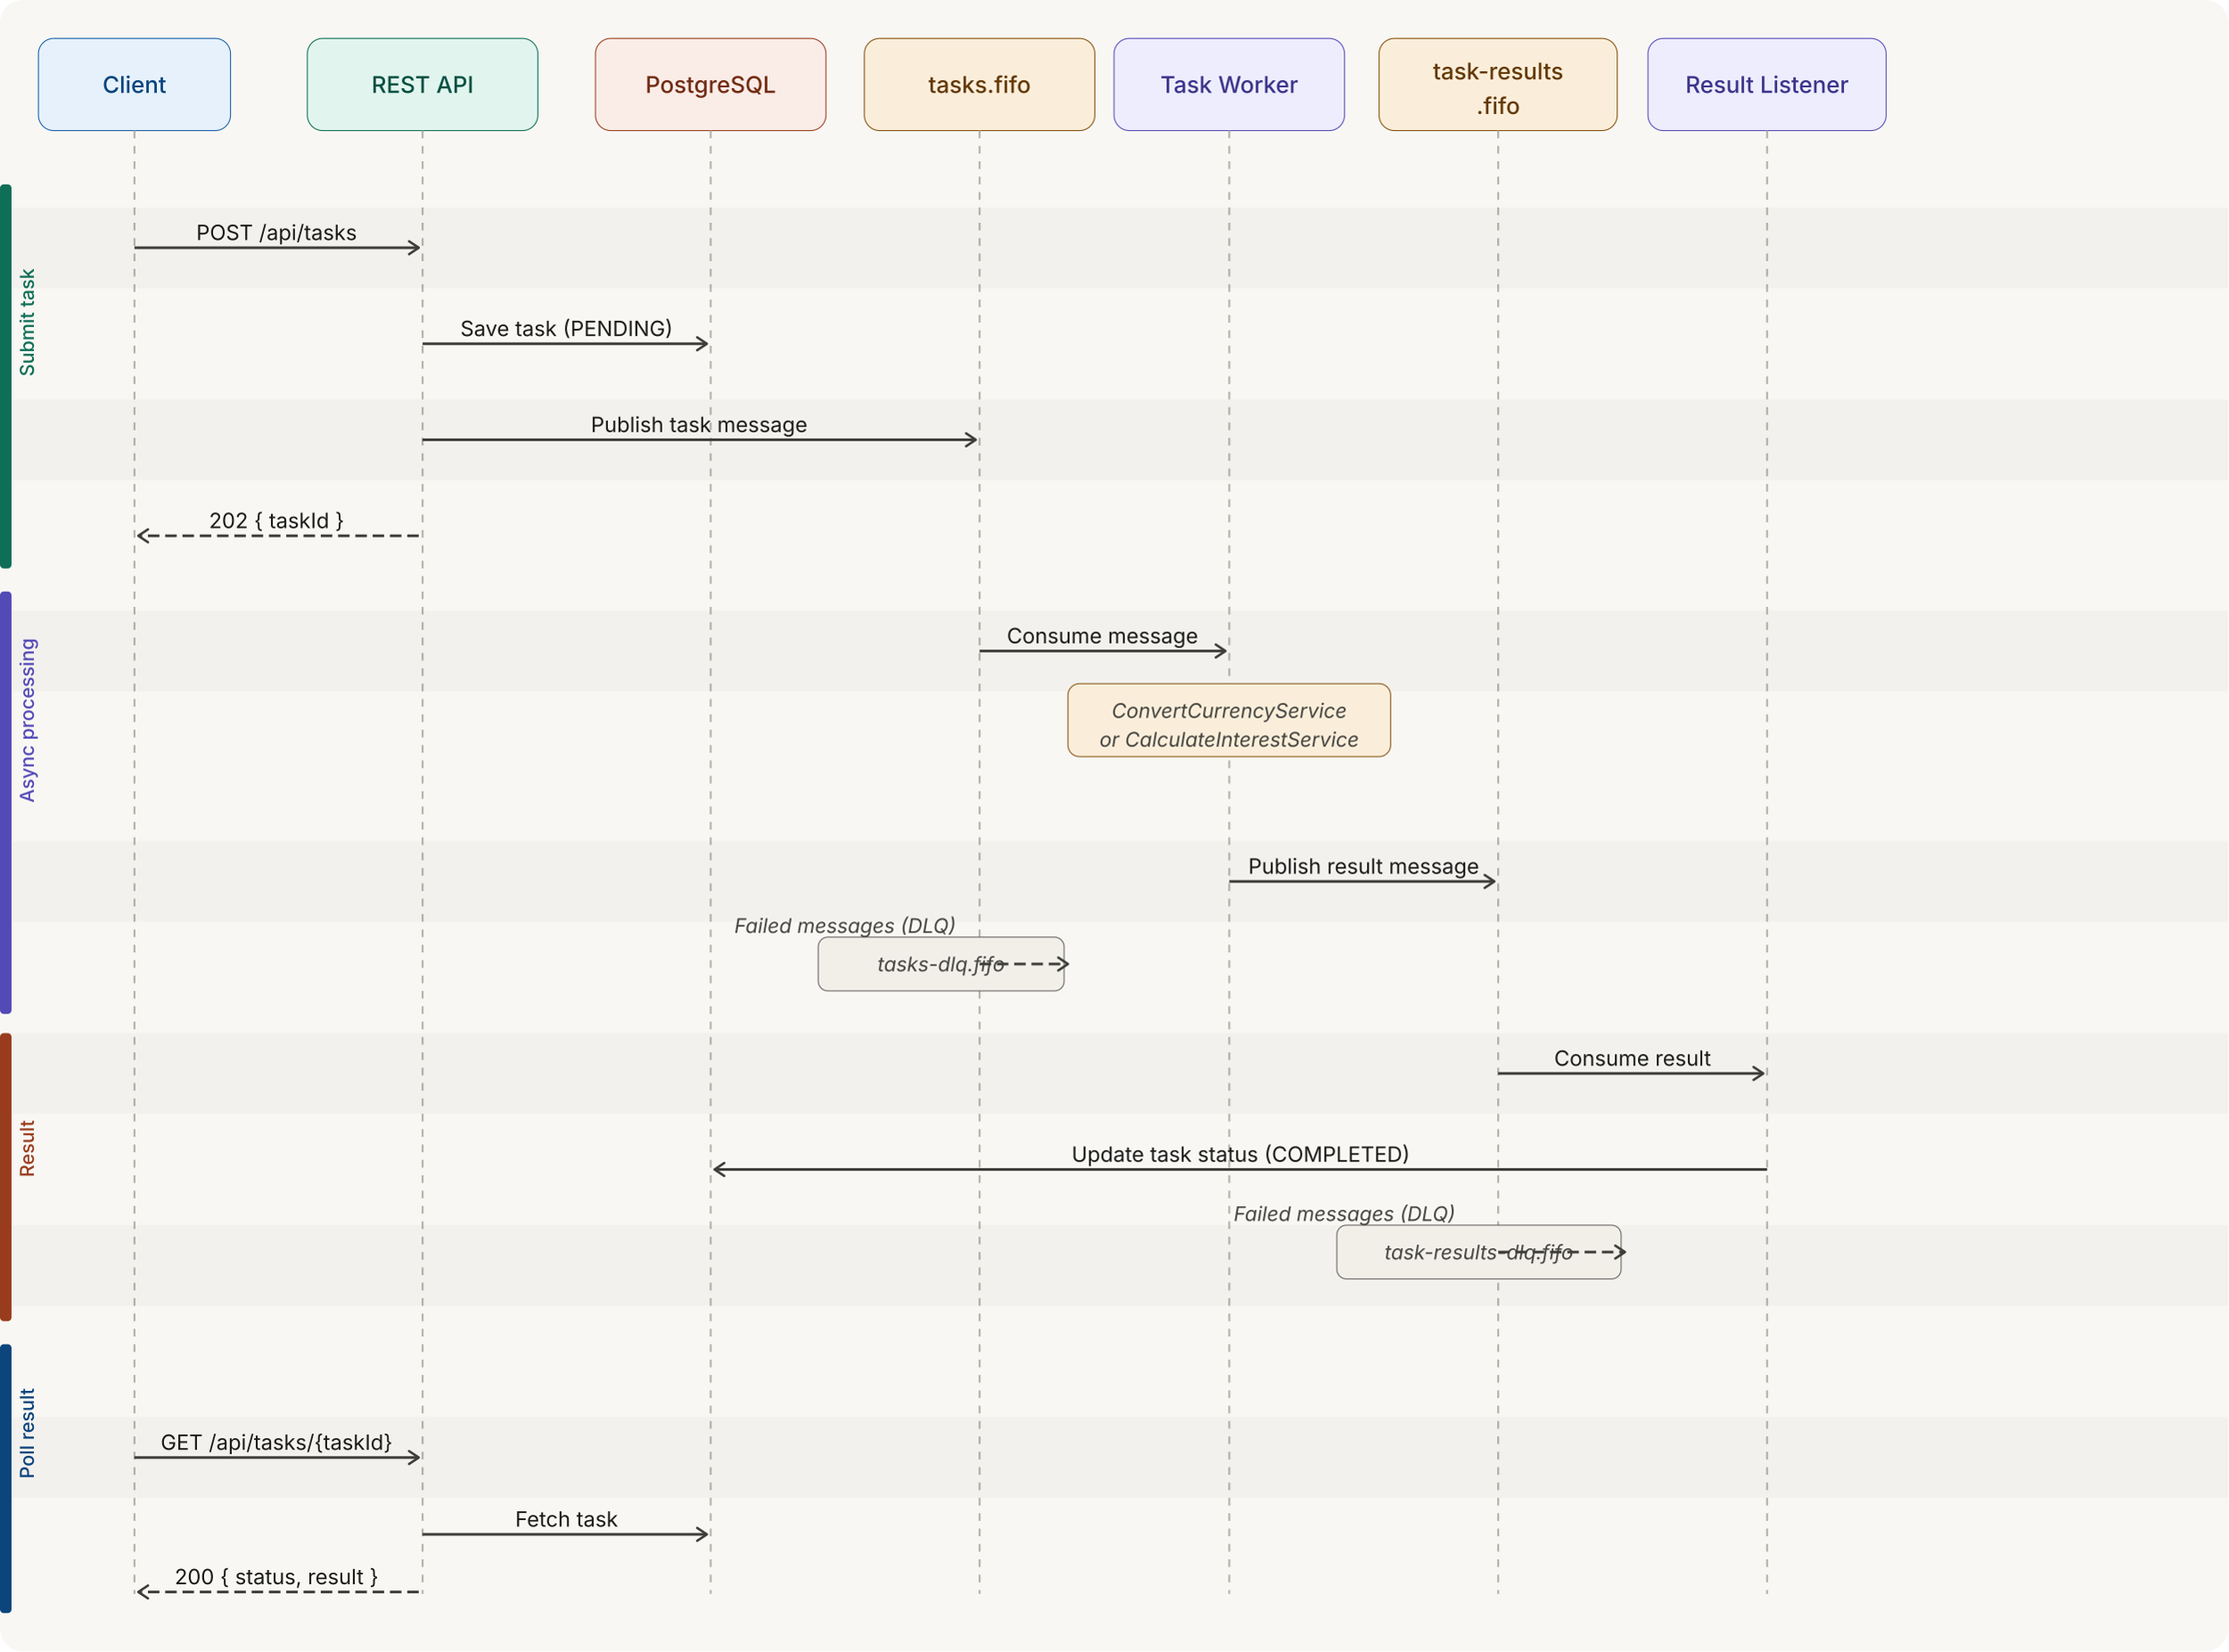
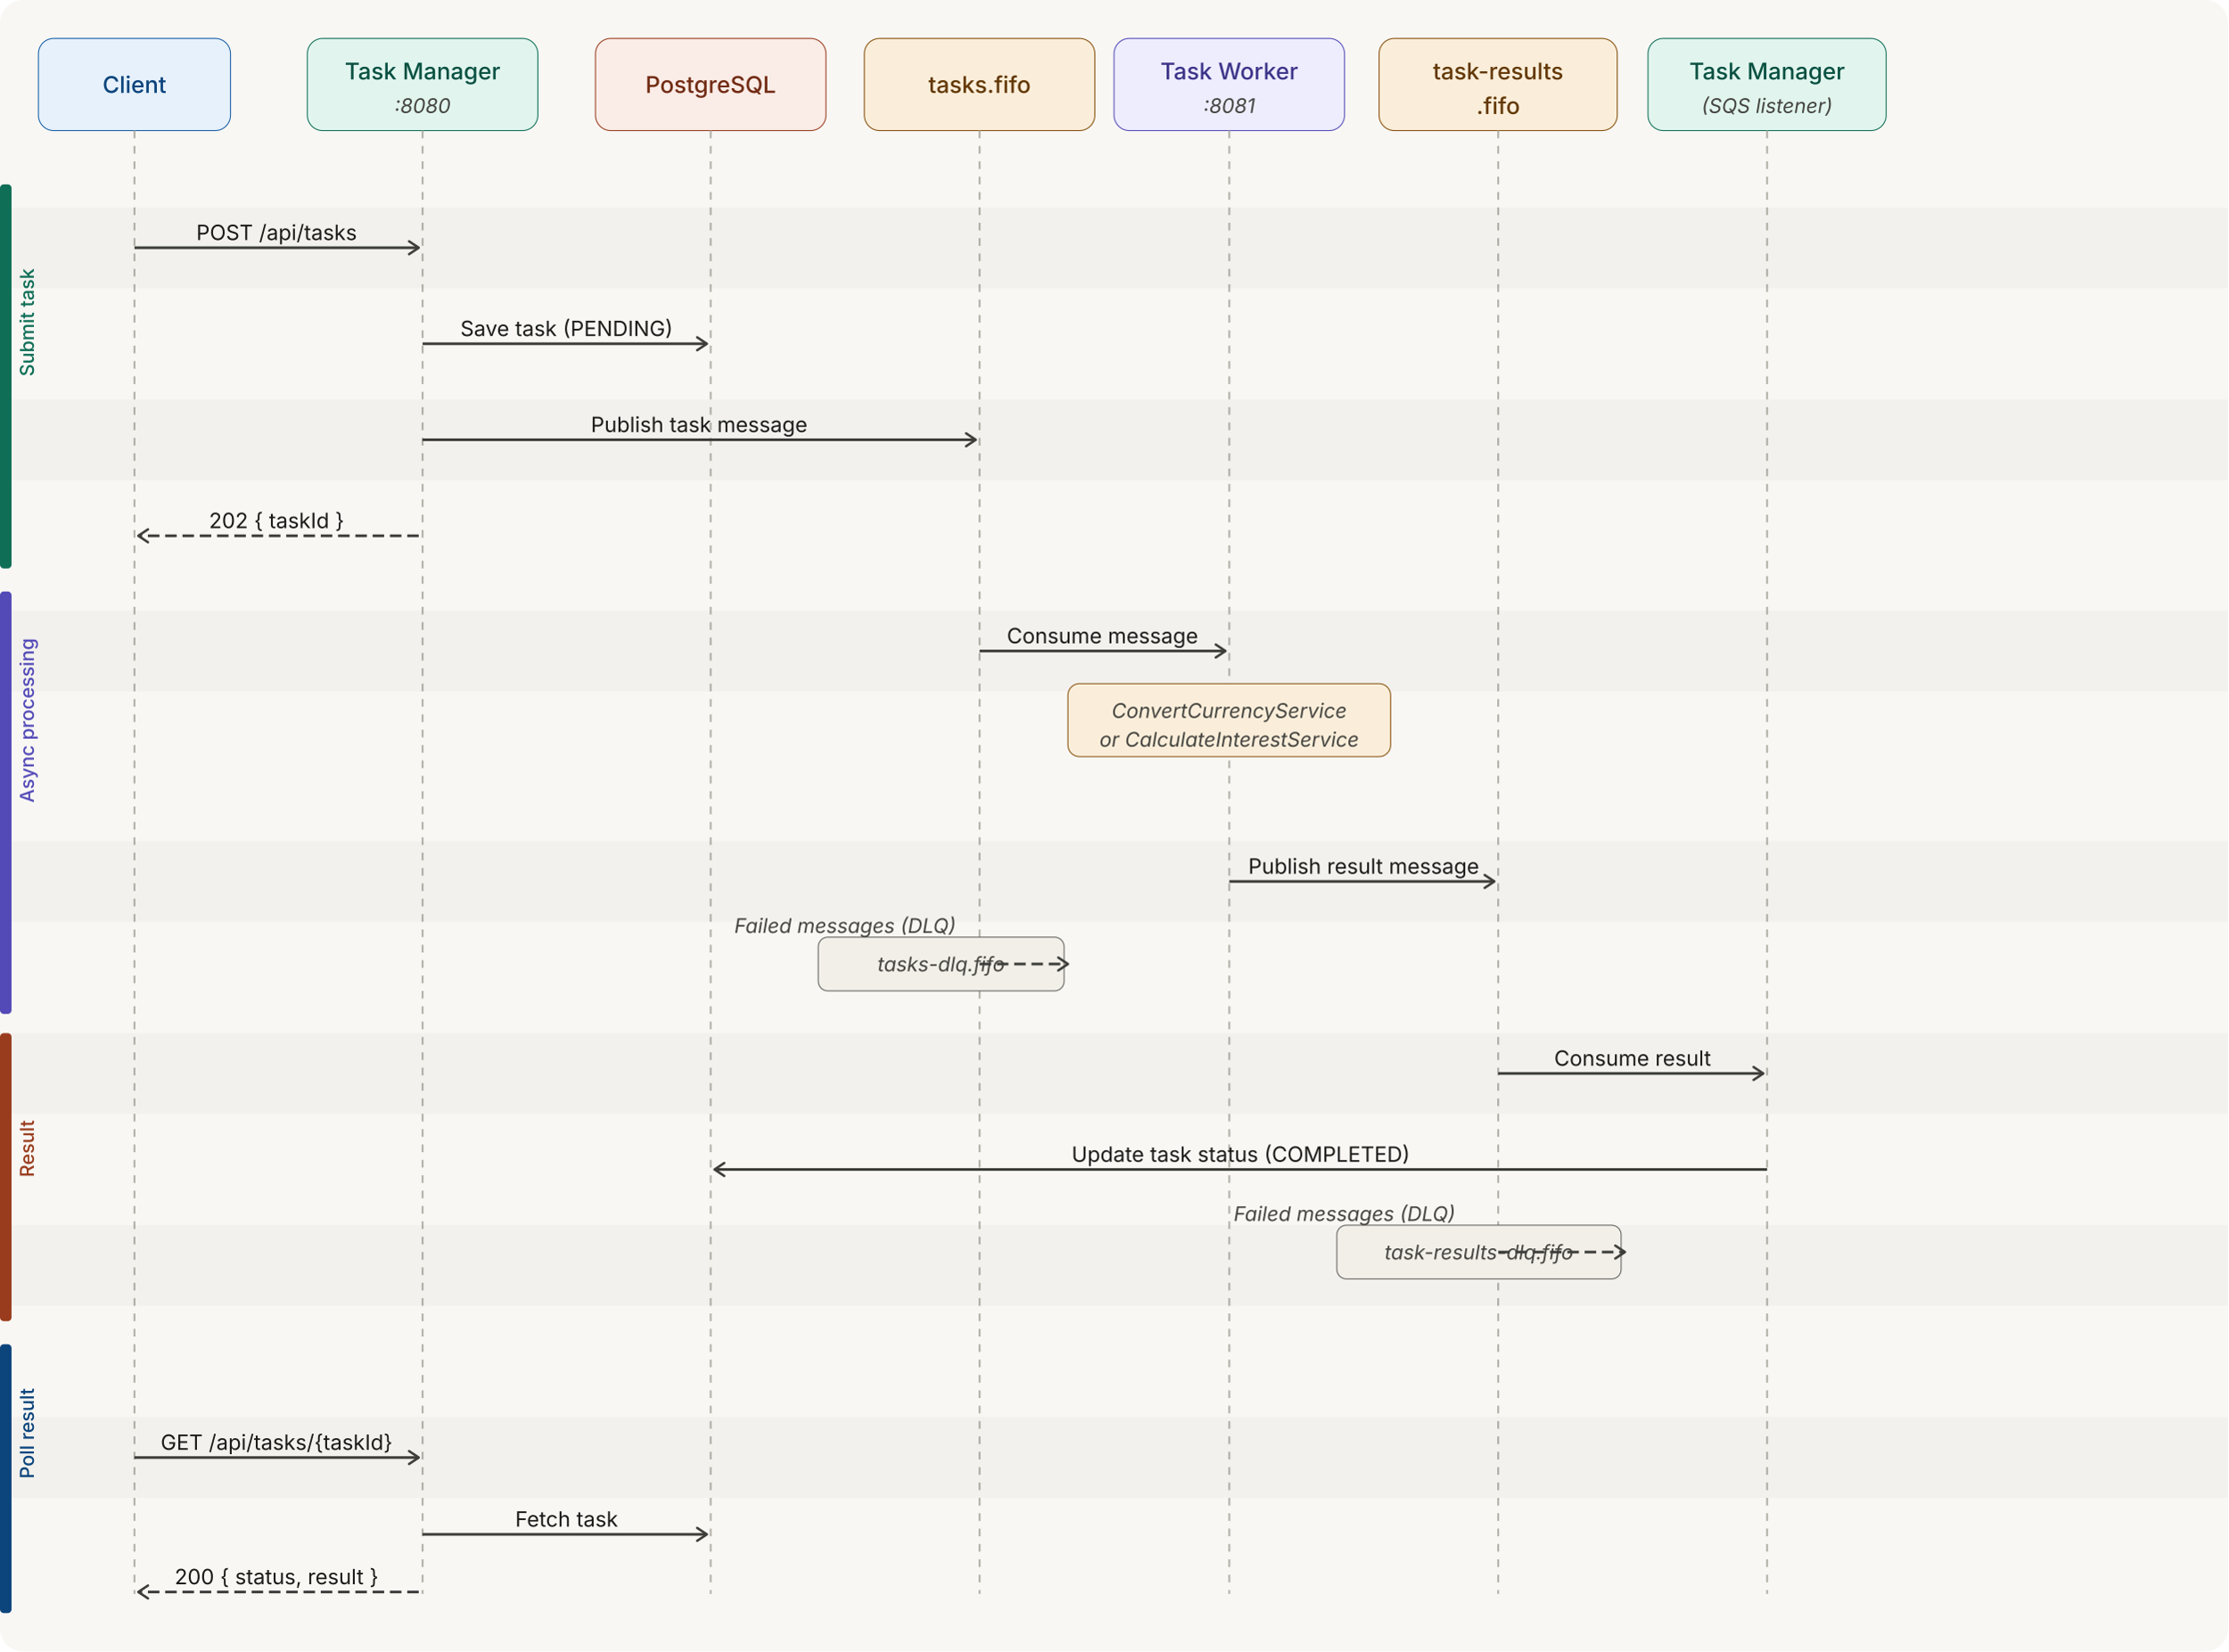
<svg xmlns="http://www.w3.org/2000/svg" width="1160" height="860" viewBox="0 0 1160 860">
  <defs>
    <marker id="arr" viewBox="0 0 10 10" refX="8" refY="5" markerWidth="6" markerHeight="6" orient="auto-start-reverse">
      <path d="M2 1L8 5L2 9" fill="none" stroke="context-stroke" stroke-width="1.5" stroke-linecap="round" stroke-linejoin="round" />
    </marker>
    <style>
    text { font-family: system-ui, -apple-system, sans-serif; }
    .th  { font-size: 12px; font-weight: 500; fill: #1a1a18; }
    .ts  { font-size: 11px; font-weight: 400; fill: #44433f; }
    .tm  { font-size: 11px; font-weight: 400; fill: #1a1a18; }
    .tn  { font-size: 10.5px; font-weight: 400; fill: #44433f; font-style: italic; }
    .hdr-blue   { fill: #E6F1FB; stroke: #185FA5; }
    .hdr-teal   { fill: #E1F5EE; stroke: #0F6E56; }
    .hdr-coral  { fill: #FAECE7; stroke: #993C1D; }
    .hdr-amber  { fill: #FAEEDA; stroke: #854F0B; }
    .hdr-purple { fill: #EEEDFE; stroke: #534AB7; }
    .tb  { fill: #0C447C; }
    .tt  { fill: #085041; }
    .tc  { fill: #712B13; }
    .ta  { fill: #633806; }
    .tp  { fill: #3C3489; }
    .sync  { fill: none; stroke: #3d3d3a; stroke-width: 1.4; }
    .async { fill: none; stroke: #3d3d3a; stroke-width: 1.4; stroke-dasharray: 6 3; }
    .life  { fill: none; stroke: #b4b2a9; stroke-width: 1; stroke-dasharray: 4 4; }
    .note  { fill: #FAEEDA; stroke: #854F0B; stroke-width: 0.5; }
    .dlq   { fill: #F1EFE8; stroke: #5F5E5A; stroke-width: 0.5; }
  </style>
  </defs>
  <rect width="1160" height="860" fill="#f8f7f4" rx="12" />
  <rect class="hdr-blue" x="20" y="20" width="100" height="48" rx="8" stroke-width="0.5" />
  <text class="th tb" x="70" y="44" text-anchor="middle" dominant-baseline="central">Client</text>
  <rect class="hdr-teal" x="160" y="20" width="120" height="48" rx="8" stroke-width="0.5" />
-   <text class="th tt" x="220" y="44" text-anchor="middle" dominant-baseline="central">REST API</text>
+   <text class="th tt" x="220" y="37" text-anchor="middle" dominant-baseline="central">Task Manager</text>
+   <text class="tn" x="220" y="55" text-anchor="middle" dominant-baseline="central">:8080</text>
  <rect class="hdr-coral" x="310" y="20" width="120" height="48" rx="8" stroke-width="0.5" />
  <text class="th tc" x="370" y="44" text-anchor="middle" dominant-baseline="central">PostgreSQL</text>
  <rect class="hdr-amber" x="450" y="20" width="120" height="48" rx="8" stroke-width="0.5" />
  <text class="th ta" x="510" y="44" text-anchor="middle" dominant-baseline="central">tasks.fifo</text>
  <rect class="hdr-purple" x="580" y="20" width="120" height="48" rx="8" stroke-width="0.5" />
-   <text class="th tp" x="640" y="44" text-anchor="middle" dominant-baseline="central">Task Worker</text>
+   <text class="th tp" x="640" y="37" text-anchor="middle" dominant-baseline="central">Task Worker</text>
+   <text class="tn" x="640" y="55" text-anchor="middle" dominant-baseline="central">:8081</text>
  <rect class="hdr-amber" x="718" y="20" width="124" height="48" rx="8" stroke-width="0.5" />
  <text class="th ta" x="780" y="37" text-anchor="middle" dominant-baseline="central">task-results</text>
  <text class="th ta" x="780" y="55" text-anchor="middle" dominant-baseline="central">.fifo</text>
-   <rect class="hdr-purple" x="858" y="20" width="124" height="48" rx="8" stroke-width="0.5" />
-   <text class="th tp" x="920" y="44" text-anchor="middle" dominant-baseline="central">Result Listener</text>
+   <rect class="hdr-teal" x="858" y="20" width="124" height="48" rx="8" stroke-width="0.5" />
+   <text class="th tt" x="920" y="37" text-anchor="middle" dominant-baseline="central">Task Manager</text>
+   <text class="tn" x="920" y="55" text-anchor="middle" dominant-baseline="central">(SQS listener)</text>
  <line class="life" x1="70" y1="68" x2="70" y2="830" />
  <line class="life" x1="220" y1="68" x2="220" y2="830" />
  <line class="life" x1="370" y1="68" x2="370" y2="830" />
  <line class="life" x1="510" y1="68" x2="510" y2="830" />
  <line class="life" x1="640" y1="68" x2="640" y2="830" />
  <line class="life" x1="780" y1="68" x2="780" y2="830" />
  <line class="life" x1="920" y1="68" x2="920" y2="830" />
  <rect x="0" y="108" width="1160" height="42" fill="rgba(0,0,0,0.025)" />
  <rect x="0" y="208" width="1160" height="42" fill="rgba(0,0,0,0.025)" />
  <rect x="0" y="318" width="1160" height="42" fill="rgba(0,0,0,0.025)" />
  <rect x="0" y="438" width="1160" height="42" fill="rgba(0,0,0,0.025)" />
  <rect x="0" y="538" width="1160" height="42" fill="rgba(0,0,0,0.025)" />
  <rect x="0" y="638" width="1160" height="42" fill="rgba(0,0,0,0.025)" />
  <rect x="0" y="738" width="1160" height="42" fill="rgba(0,0,0,0.025)" />
  <rect x="0" y="96" width="6" height="200" fill="#0F6E56" rx="2" />
  <text font-size="10px" font-weight="500" fill="#0F6E56" x="14" y="196" dominant-baseline="central" transform="rotate(-90,14,196)" font-family="system-ui,sans-serif">Submit task</text>
  <rect x="0" y="308" width="6" height="220" fill="#534AB7" rx="2" />
  <text font-size="10px" font-weight="500" fill="#534AB7" x="14" y="418" dominant-baseline="central" transform="rotate(-90,14,418)" font-family="system-ui,sans-serif">Async processing</text>
  <rect x="0" y="538" width="6" height="150" fill="#993C1D" rx="2" />
  <text font-size="10px" font-weight="500" fill="#993C1D" x="14" y="613" dominant-baseline="central" transform="rotate(-90,14,613)" font-family="system-ui,sans-serif">Result</text>
  <rect x="0" y="700" width="6" height="140" fill="#0C447C" rx="2" />
  <text font-size="10px" font-weight="500" fill="#0C447C" x="14" y="770" dominant-baseline="central" transform="rotate(-90,14,770)" font-family="system-ui,sans-serif">Poll result</text>
  <line class="sync" x1="70" y1="129" x2="218" y2="129" marker-end="url(#arr)" />
  <text class="tm" x="144" y="121" text-anchor="middle" dominant-baseline="central">POST /api/tasks</text>
  <line class="sync" x1="220" y1="179" x2="368" y2="179" marker-end="url(#arr)" />
  <text class="tm" x="295" y="171" text-anchor="middle" dominant-baseline="central">Save task (PENDING)</text>
  <line class="sync" x1="220" y1="229" x2="508" y2="229" marker-end="url(#arr)" />
  <text class="tm" x="364" y="221" text-anchor="middle" dominant-baseline="central">Publish task message</text>
  <line class="async" x1="218" y1="279" x2="72" y2="279" marker-end="url(#arr)" />
  <text class="tm" x="144" y="271" text-anchor="middle" dominant-baseline="central">202 { taskId }</text>
  <line class="sync" x1="510" y1="339" x2="638" y2="339" marker-end="url(#arr)" />
  <text class="tm" x="574" y="331" text-anchor="middle" dominant-baseline="central">Consume message</text>
  <rect class="note" x="556" y="356" width="168" height="38" rx="6" />
  <text class="tn" x="640" y="370" text-anchor="middle" dominant-baseline="central">ConvertCurrencyService</text>
  <text class="tn" x="640" y="385" text-anchor="middle" dominant-baseline="central">or CalculateInterestService</text>
  <line class="sync" x1="640" y1="459" x2="778" y2="459" marker-end="url(#arr)" />
  <text class="tm" x="710" y="451" text-anchor="middle" dominant-baseline="central">Publish result message</text>
  <rect class="dlq" x="426" y="488" width="128" height="28" rx="5" />
  <text class="tn" x="490" y="502" text-anchor="middle" dominant-baseline="central">tasks-dlq.fifo</text>
  <line class="async" x1="510" y1="502" x2="556" y2="502" marker-end="url(#arr)" />
  <text class="tn" x="440" y="482" text-anchor="middle" dominant-baseline="central">Failed messages (DLQ)</text>
  <line class="sync" x1="780" y1="559" x2="918" y2="559" marker-end="url(#arr)" />
  <text class="tm" x="850" y="551" text-anchor="middle" dominant-baseline="central">Consume result</text>
  <line class="sync" x1="920" y1="609" x2="372" y2="609" marker-end="url(#arr)" />
  <text class="tm" x="646" y="601" text-anchor="middle" dominant-baseline="central">Update task status (COMPLETED)</text>
  <rect class="dlq" x="696" y="638" width="148" height="28" rx="5" />
  <text class="tn" x="770" y="652" text-anchor="middle" dominant-baseline="central">task-results-dlq.fifo</text>
  <line class="async" x1="780" y1="652" x2="846" y2="652" marker-end="url(#arr)" />
  <text class="tn" x="700" y="632" text-anchor="middle" dominant-baseline="central">Failed messages (DLQ)</text>
  <line class="sync" x1="70" y1="759" x2="218" y2="759" marker-end="url(#arr)" />
  <text class="tm" x="144" y="751" text-anchor="middle" dominant-baseline="central">GET /api/tasks/{taskId}</text>
  <line class="sync" x1="220" y1="799" x2="368" y2="799" marker-end="url(#arr)" />
  <text class="tm" x="295" y="791" text-anchor="middle" dominant-baseline="central">Fetch task</text>
  <line class="async" x1="218" y1="829" x2="72" y2="829" marker-end="url(#arr)" />
  <text class="tm" x="144" y="821" text-anchor="middle" dominant-baseline="central">200 { status, result }</text>
</svg>
